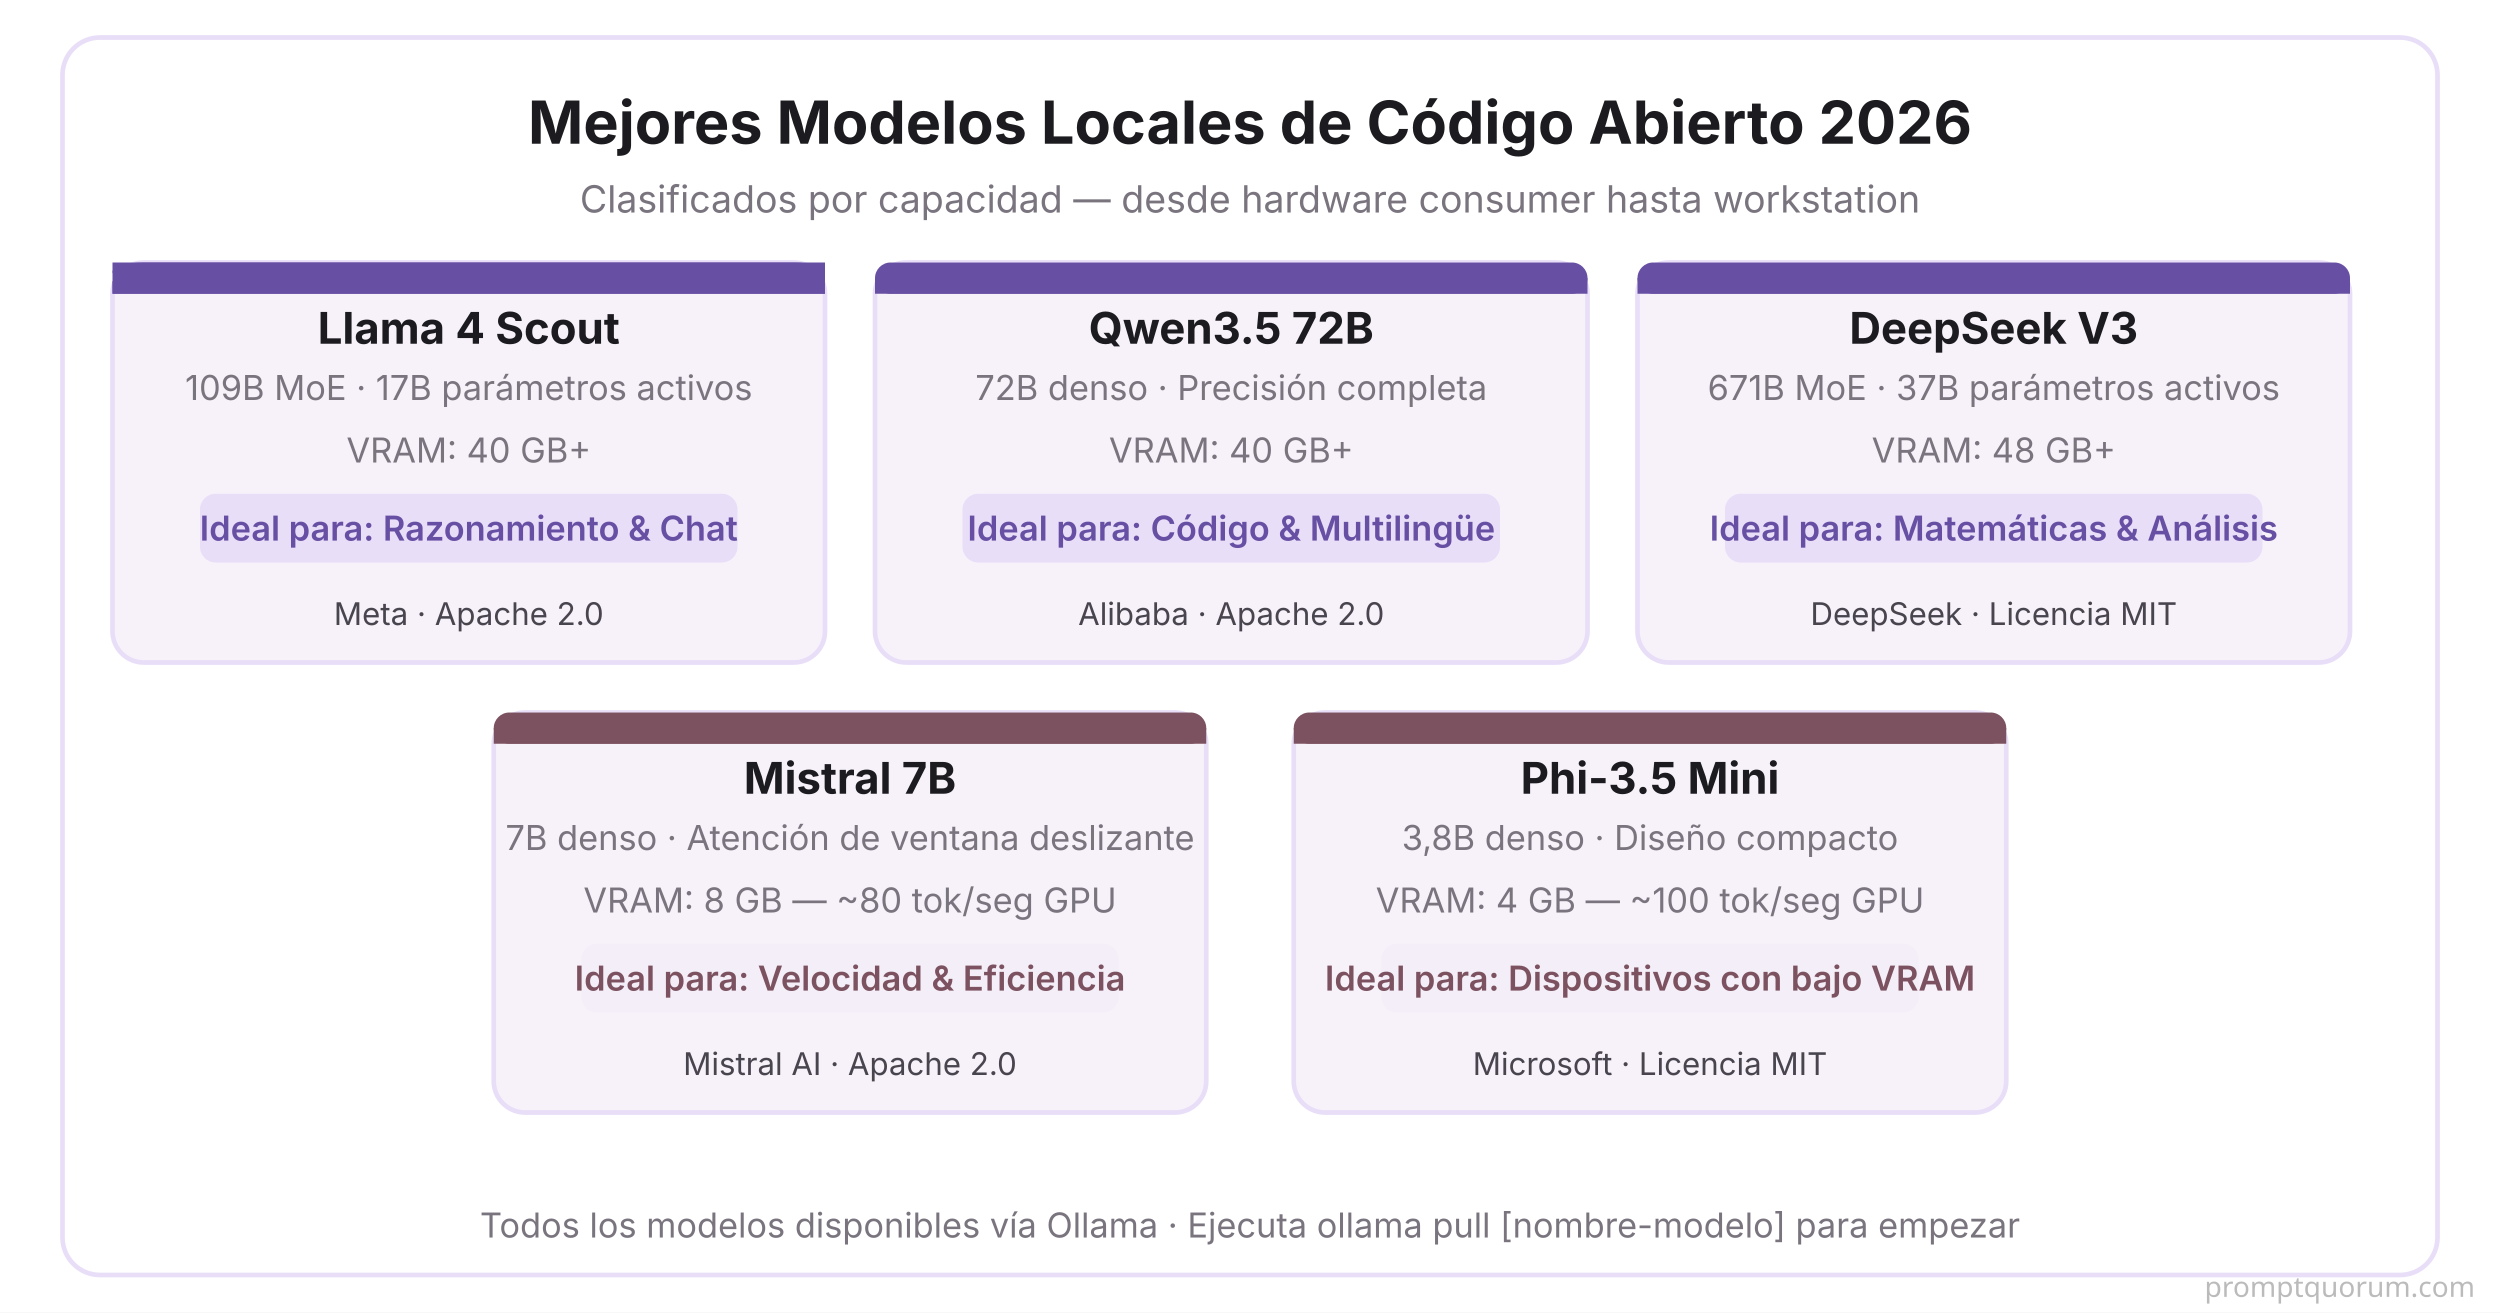
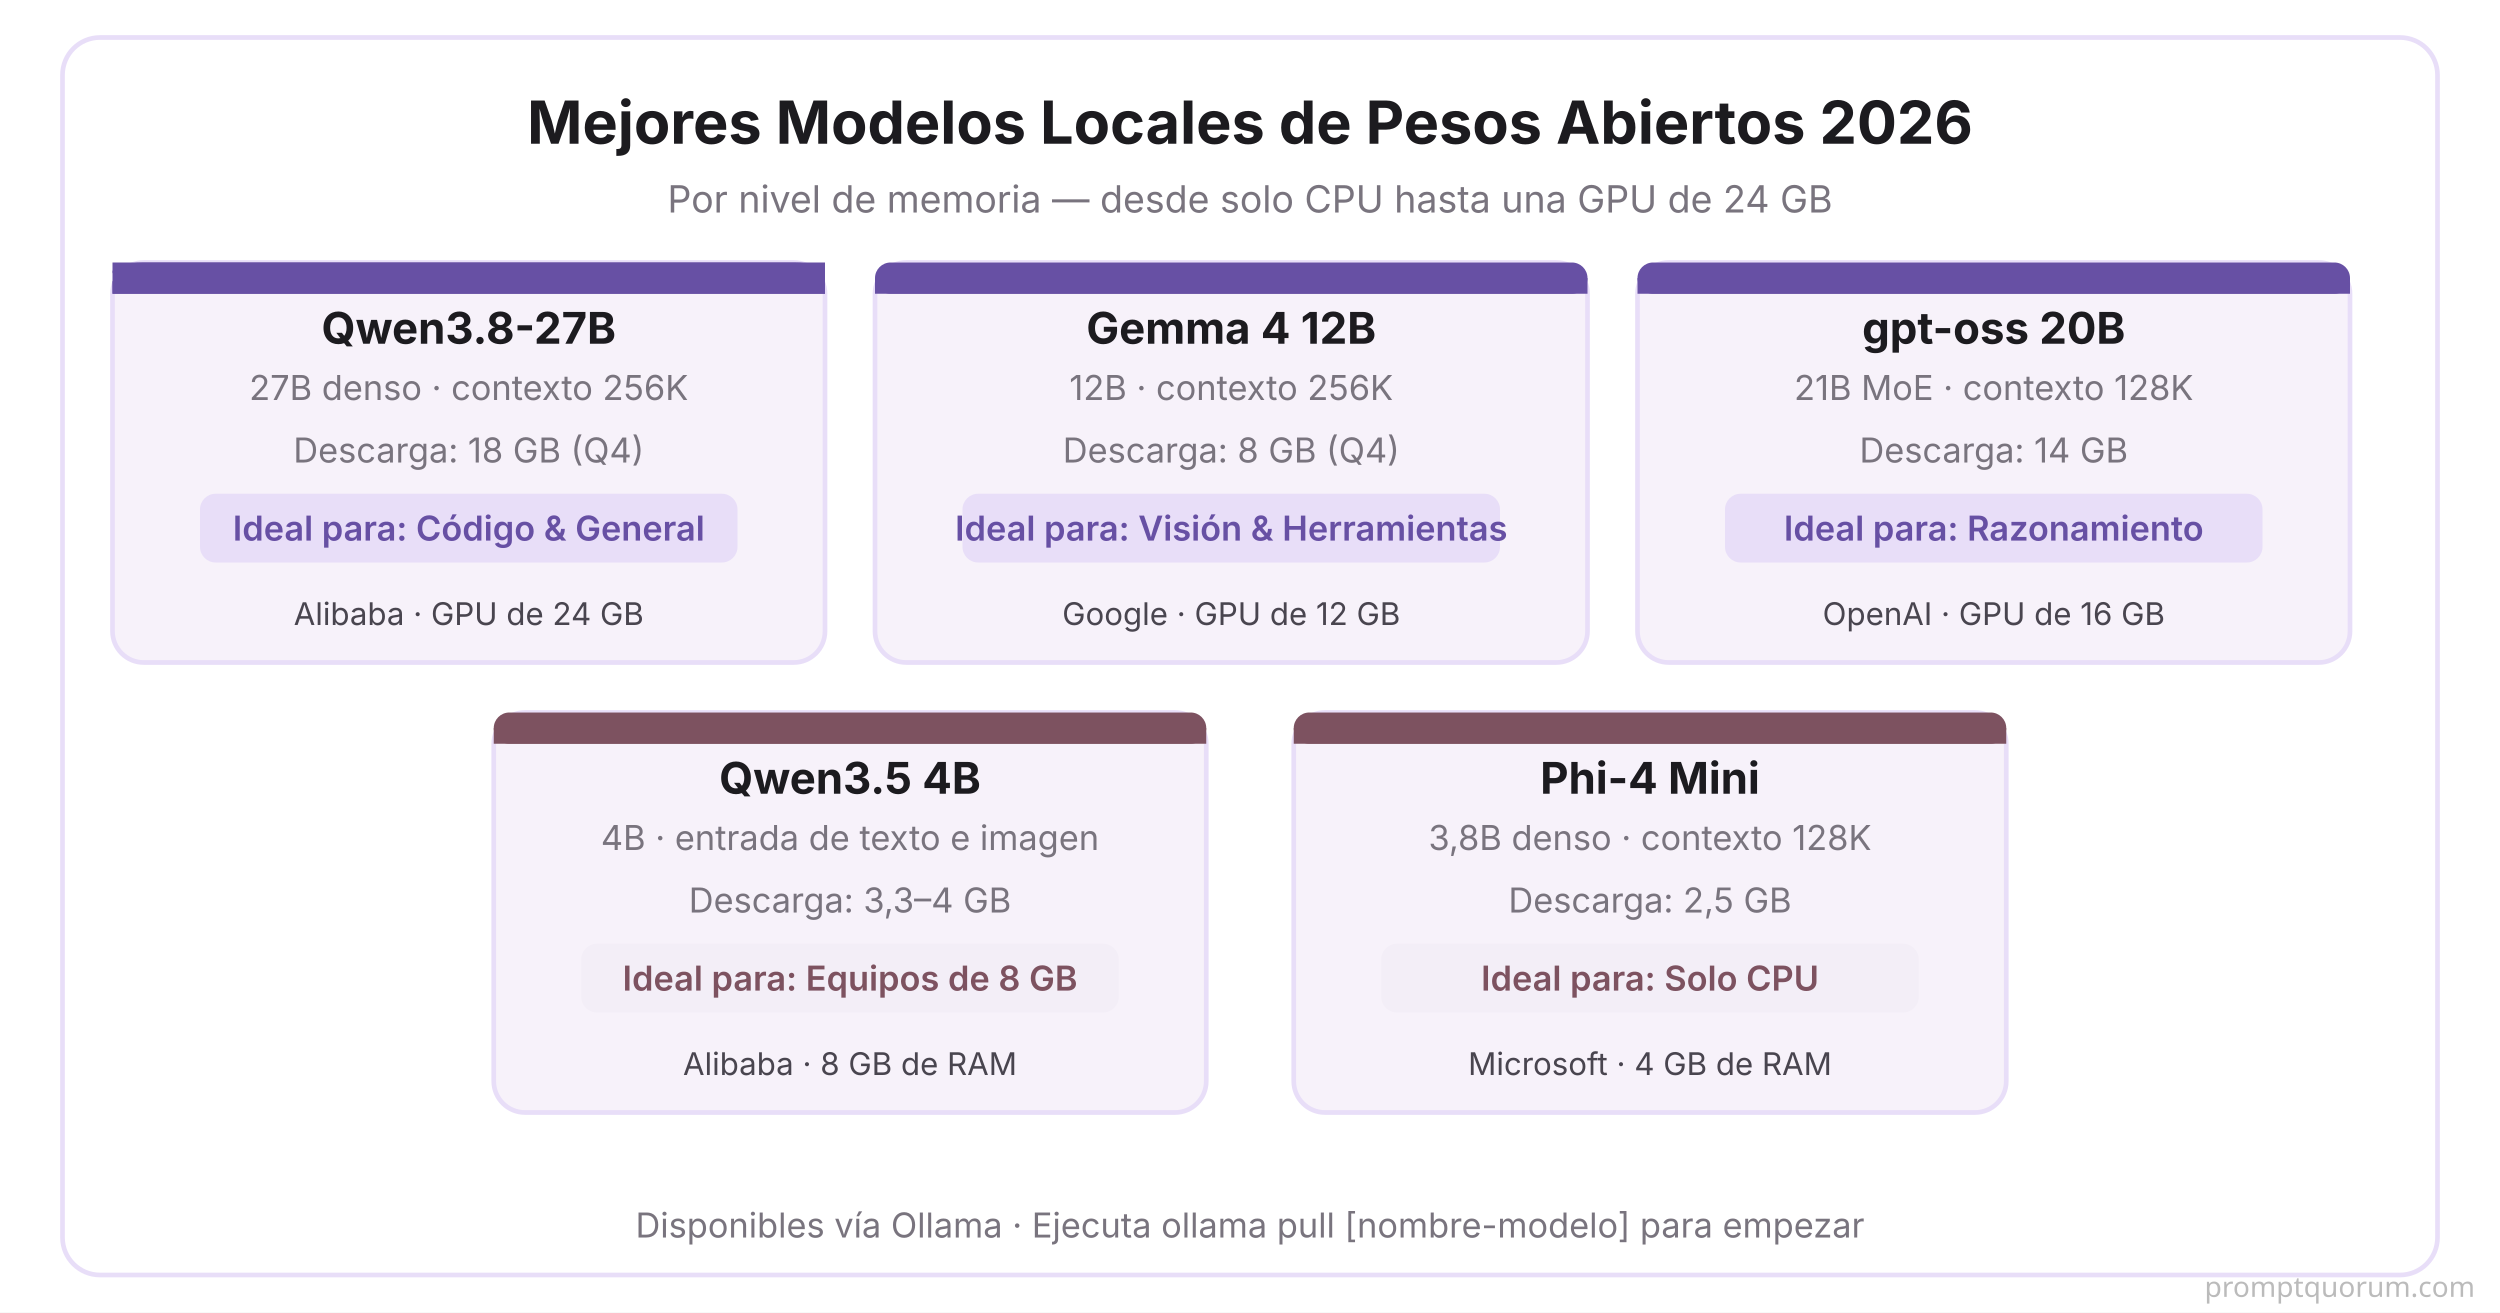
<svg xmlns="http://www.w3.org/2000/svg" viewBox="0 0 800 420">
  <rect width="800" height="420" fill="#FFFFFF" />
  <rect x="20" y="12" width="760" height="396" rx="12" fill="#FFFFFF" stroke="#E8DEF8" stroke-width="1.5" />
-   <text x="400" y="46" font-family="system-ui,-apple-system,sans-serif" font-size="19" font-weight="700" fill="#1C1B1F" text-anchor="middle">Mejores Modelos Locales de Código Abierto 2026</text>
-   <text x="400" y="68" font-family="system-ui,-apple-system,sans-serif" font-size="12" fill="#79747E" text-anchor="middle">Clasificados por capacidad — desde hardware consumer hasta workstation</text>
+   <text x="400" y="46" font-family="system-ui,-apple-system,sans-serif" font-size="19" font-weight="700" fill="#1C1B1F" text-anchor="middle">Mejores Modelos Locales de Pesos Abiertos 2026</text>
+   <text x="400" y="68" font-family="system-ui,-apple-system,sans-serif" font-size="12" fill="#79747E" text-anchor="middle">Por nivel de memoria — desde solo CPU hasta una GPU de 24 GB</text>
  <rect x="36" y="84" width="228" height="128" rx="10" fill="#F7F2FA" stroke="#E8DEF8" stroke-width="1.5" />
  <rect x="36" y="84" width="228" height="6" rx="10" fill="#6750A4" />
  <rect x="36" y="84" width="228" height="10" fill="#6750A4" />
  <rect x="36" y="90" width="228" height="4" fill="#6750A4" />
-   <text x="150" y="110" font-family="system-ui,-apple-system,sans-serif" font-size="14" font-weight="700" fill="#1C1B1F" text-anchor="middle">Llama 4 Scout</text>
-   <text x="150" y="128" font-family="system-ui,-apple-system,sans-serif" font-size="11" fill="#79747E" text-anchor="middle">109B MoE · 17B parámetros activos</text>
-   <text x="150" y="148" font-family="system-ui,-apple-system,sans-serif" font-size="11" fill="#79747E" text-anchor="middle">VRAM: 40 GB+</text>
+   <text x="150" y="110" font-family="system-ui,-apple-system,sans-serif" font-size="14" font-weight="700" fill="#1C1B1F" text-anchor="middle">Qwen3.8-27B</text>
+   <text x="150" y="128" font-family="system-ui,-apple-system,sans-serif" font-size="11" fill="#79747E" text-anchor="middle">27B denso · contexto 256K</text>
+   <text x="150" y="148" font-family="system-ui,-apple-system,sans-serif" font-size="11" fill="#79747E" text-anchor="middle">Descarga: 18 GB (Q4)</text>
  <rect x="64" y="158" width="172" height="22" rx="5" fill="#E8DEF8" />
-   <text x="150" y="173" font-family="system-ui,-apple-system,sans-serif" font-size="11" font-weight="600" fill="#6750A4" text-anchor="middle">Ideal para: Razonamiento &amp; Chat</text>
-   <text x="150" y="200" font-family="system-ui,-apple-system,sans-serif" font-size="10" fill="#49454F" text-anchor="middle">Meta · Apache 2.0</text>
+   <text x="150" y="173" font-family="system-ui,-apple-system,sans-serif" font-size="11" font-weight="600" fill="#6750A4" text-anchor="middle">Ideal para: Código &amp; General</text>
+   <text x="150" y="200" font-family="system-ui,-apple-system,sans-serif" font-size="10" fill="#49454F" text-anchor="middle">Alibaba · GPU de 24 GB</text>
  <rect x="280" y="84" width="228" height="128" rx="10" fill="#F7F2FA" stroke="#E8DEF8" stroke-width="1.5" />
  <rect x="280" y="84" width="228" height="10" rx="5" fill="#6750A4" />
  <rect x="280" y="89" width="228" height="5" fill="#6750A4" />
-   <text x="394" y="110" font-family="system-ui,-apple-system,sans-serif" font-size="14" font-weight="700" fill="#1C1B1F" text-anchor="middle">Qwen3.5 72B</text>
-   <text x="394" y="128" font-family="system-ui,-apple-system,sans-serif" font-size="11" fill="#79747E" text-anchor="middle">72B denso · Precisión completa</text>
-   <text x="394" y="148" font-family="system-ui,-apple-system,sans-serif" font-size="11" fill="#79747E" text-anchor="middle">VRAM: 40 GB+</text>
+   <text x="394" y="110" font-family="system-ui,-apple-system,sans-serif" font-size="14" font-weight="700" fill="#1C1B1F" text-anchor="middle">Gemma 4 12B</text>
+   <text x="394" y="128" font-family="system-ui,-apple-system,sans-serif" font-size="11" fill="#79747E" text-anchor="middle">12B · contexto 256K</text>
+   <text x="394" y="148" font-family="system-ui,-apple-system,sans-serif" font-size="11" fill="#79747E" text-anchor="middle">Descarga: 8 GB (Q4)</text>
  <rect x="308" y="158" width="172" height="22" rx="5" fill="#E8DEF8" />
-   <text x="394" y="173" font-family="system-ui,-apple-system,sans-serif" font-size="11" font-weight="600" fill="#6750A4" text-anchor="middle">Ideal para: Código &amp; Multilingüe</text>
-   <text x="394" y="200" font-family="system-ui,-apple-system,sans-serif" font-size="10" fill="#49454F" text-anchor="middle">Alibaba · Apache 2.0</text>
+   <text x="394" y="173" font-family="system-ui,-apple-system,sans-serif" font-size="11" font-weight="600" fill="#6750A4" text-anchor="middle">Ideal para: Visión &amp; Herramientas</text>
+   <text x="394" y="200" font-family="system-ui,-apple-system,sans-serif" font-size="10" fill="#49454F" text-anchor="middle">Google · GPU de 12 GB</text>
  <rect x="524" y="84" width="228" height="128" rx="10" fill="#F7F2FA" stroke="#E8DEF8" stroke-width="1.5" />
  <rect x="524" y="84" width="228" height="10" rx="5" fill="#6750A4" />
  <rect x="524" y="89" width="228" height="5" fill="#6750A4" />
-   <text x="638" y="110" font-family="system-ui,-apple-system,sans-serif" font-size="14" font-weight="700" fill="#1C1B1F" text-anchor="middle">DeepSeek V3</text>
-   <text x="638" y="128" font-family="system-ui,-apple-system,sans-serif" font-size="11" fill="#79747E" text-anchor="middle">671B MoE · 37B parámetros activos</text>
-   <text x="638" y="148" font-family="system-ui,-apple-system,sans-serif" font-size="11" fill="#79747E" text-anchor="middle">VRAM: 48 GB+</text>
+   <text x="638" y="110" font-family="system-ui,-apple-system,sans-serif" font-size="14" font-weight="700" fill="#1C1B1F" text-anchor="middle">gpt-oss 20B</text>
+   <text x="638" y="128" font-family="system-ui,-apple-system,sans-serif" font-size="11" fill="#79747E" text-anchor="middle">21B MoE · contexto 128K</text>
+   <text x="638" y="148" font-family="system-ui,-apple-system,sans-serif" font-size="11" fill="#79747E" text-anchor="middle">Descarga: 14 GB</text>
  <rect x="552" y="158" width="172" height="22" rx="5" fill="#E8DEF8" />
-   <text x="638" y="173" font-family="system-ui,-apple-system,sans-serif" font-size="11" font-weight="600" fill="#6750A4" text-anchor="middle">Ideal para: Matemáticas &amp; Análisis</text>
-   <text x="638" y="200" font-family="system-ui,-apple-system,sans-serif" font-size="10" fill="#49454F" text-anchor="middle">DeepSeek · Licencia MIT</text>
+   <text x="638" y="173" font-family="system-ui,-apple-system,sans-serif" font-size="11" font-weight="600" fill="#6750A4" text-anchor="middle">Ideal para: Razonamiento</text>
+   <text x="638" y="200" font-family="system-ui,-apple-system,sans-serif" font-size="10" fill="#49454F" text-anchor="middle">OpenAI · GPU de 16 GB</text>
  <rect x="158" y="228" width="228" height="128" rx="10" fill="#F7F2FA" stroke="#E8DEF8" stroke-width="1.5" />
  <rect x="158" y="228" width="228" height="10" rx="5" fill="#7D5260" />
  <rect x="158" y="233" width="228" height="5" fill="#7D5260" />
-   <text x="272" y="254" font-family="system-ui,-apple-system,sans-serif" font-size="14" font-weight="700" fill="#1C1B1F" text-anchor="middle">Mistral 7B</text>
-   <text x="272" y="272" font-family="system-ui,-apple-system,sans-serif" font-size="11" fill="#79747E" text-anchor="middle">7B denso · Atención de ventana deslizante</text>
-   <text x="272" y="292" font-family="system-ui,-apple-system,sans-serif" font-size="11" fill="#79747E" text-anchor="middle">VRAM: 8 GB — ~80 tok/seg GPU</text>
+   <text x="272" y="254" font-family="system-ui,-apple-system,sans-serif" font-size="14" font-weight="700" fill="#1C1B1F" text-anchor="middle">Qwen3.5 4B</text>
+   <text x="272" y="272" font-family="system-ui,-apple-system,sans-serif" font-size="11" fill="#79747E" text-anchor="middle">4B · entrada de texto e imagen</text>
+   <text x="272" y="292" font-family="system-ui,-apple-system,sans-serif" font-size="11" fill="#79747E" text-anchor="middle">Descarga: 3,3–4 GB</text>
  <rect x="186" y="302" width="172" height="22" rx="5" fill="#F3EEF7" />
-   <text x="272" y="317" font-family="system-ui,-apple-system,sans-serif" font-size="11" font-weight="600" fill="#7D5260" text-anchor="middle">Ideal para: Velocidad &amp; Eficiencia</text>
-   <text x="272" y="344" font-family="system-ui,-apple-system,sans-serif" font-size="10" fill="#49454F" text-anchor="middle">Mistral AI · Apache 2.0</text>
+   <text x="272" y="317" font-family="system-ui,-apple-system,sans-serif" font-size="11" font-weight="600" fill="#7D5260" text-anchor="middle">Ideal para: Equipos de 8 GB</text>
+   <text x="272" y="344" font-family="system-ui,-apple-system,sans-serif" font-size="10" fill="#49454F" text-anchor="middle">Alibaba · 8 GB de RAM</text>
  <rect x="414" y="228" width="228" height="128" rx="10" fill="#F7F2FA" stroke="#E8DEF8" stroke-width="1.5" />
  <rect x="414" y="228" width="228" height="10" rx="5" fill="#7D5260" />
  <rect x="414" y="233" width="228" height="5" fill="#7D5260" />
-   <text x="528" y="254" font-family="system-ui,-apple-system,sans-serif" font-size="14" font-weight="700" fill="#1C1B1F" text-anchor="middle">Phi-3.5 Mini</text>
-   <text x="528" y="272" font-family="system-ui,-apple-system,sans-serif" font-size="11" fill="#79747E" text-anchor="middle">3,8B denso · Diseño compacto</text>
-   <text x="528" y="292" font-family="system-ui,-apple-system,sans-serif" font-size="11" fill="#79747E" text-anchor="middle">VRAM: 4 GB — ~100 tok/seg GPU</text>
+   <text x="528" y="254" font-family="system-ui,-apple-system,sans-serif" font-size="14" font-weight="700" fill="#1C1B1F" text-anchor="middle">Phi-4 Mini</text>
+   <text x="528" y="272" font-family="system-ui,-apple-system,sans-serif" font-size="11" fill="#79747E" text-anchor="middle">3,8B denso · contexto 128K</text>
+   <text x="528" y="292" font-family="system-ui,-apple-system,sans-serif" font-size="11" fill="#79747E" text-anchor="middle">Descarga: 2,5 GB</text>
  <rect x="442" y="302" width="172" height="22" rx="5" fill="#F3EEF7" />
-   <text x="528" y="317" font-family="system-ui,-apple-system,sans-serif" font-size="11" font-weight="600" fill="#7D5260" text-anchor="middle">Ideal para: Dispositivos con bajo VRAM</text>
-   <text x="528" y="344" font-family="system-ui,-apple-system,sans-serif" font-size="10" fill="#49454F" text-anchor="middle">Microsoft · Licencia MIT</text>
-   <text x="400" y="396" font-family="system-ui,-apple-system,sans-serif" font-size="11" fill="#79747E" text-anchor="middle">Todos los modelos disponibles vía Ollama · Ejecuta ollama pull [nombre-modelo] para empezar</text>
+   <text x="528" y="317" font-family="system-ui,-apple-system,sans-serif" font-size="11" font-weight="600" fill="#7D5260" text-anchor="middle">Ideal para: Solo CPU</text>
+   <text x="528" y="344" font-family="system-ui,-apple-system,sans-serif" font-size="10" fill="#49454F" text-anchor="middle">Microsoft · 4 GB de RAM</text>
+   <text x="400" y="396" font-family="system-ui,-apple-system,sans-serif" font-size="11" fill="#79747E" text-anchor="middle">Disponibles vía Ollama · Ejecuta ollama pull [nombre-modelo] para empezar</text>
  <text x="792" y="415" font-family="system-ui,sans-serif" font-size="9" fill="#BBBBBB" text-anchor="end">promptquorum.com</text>
</svg>
